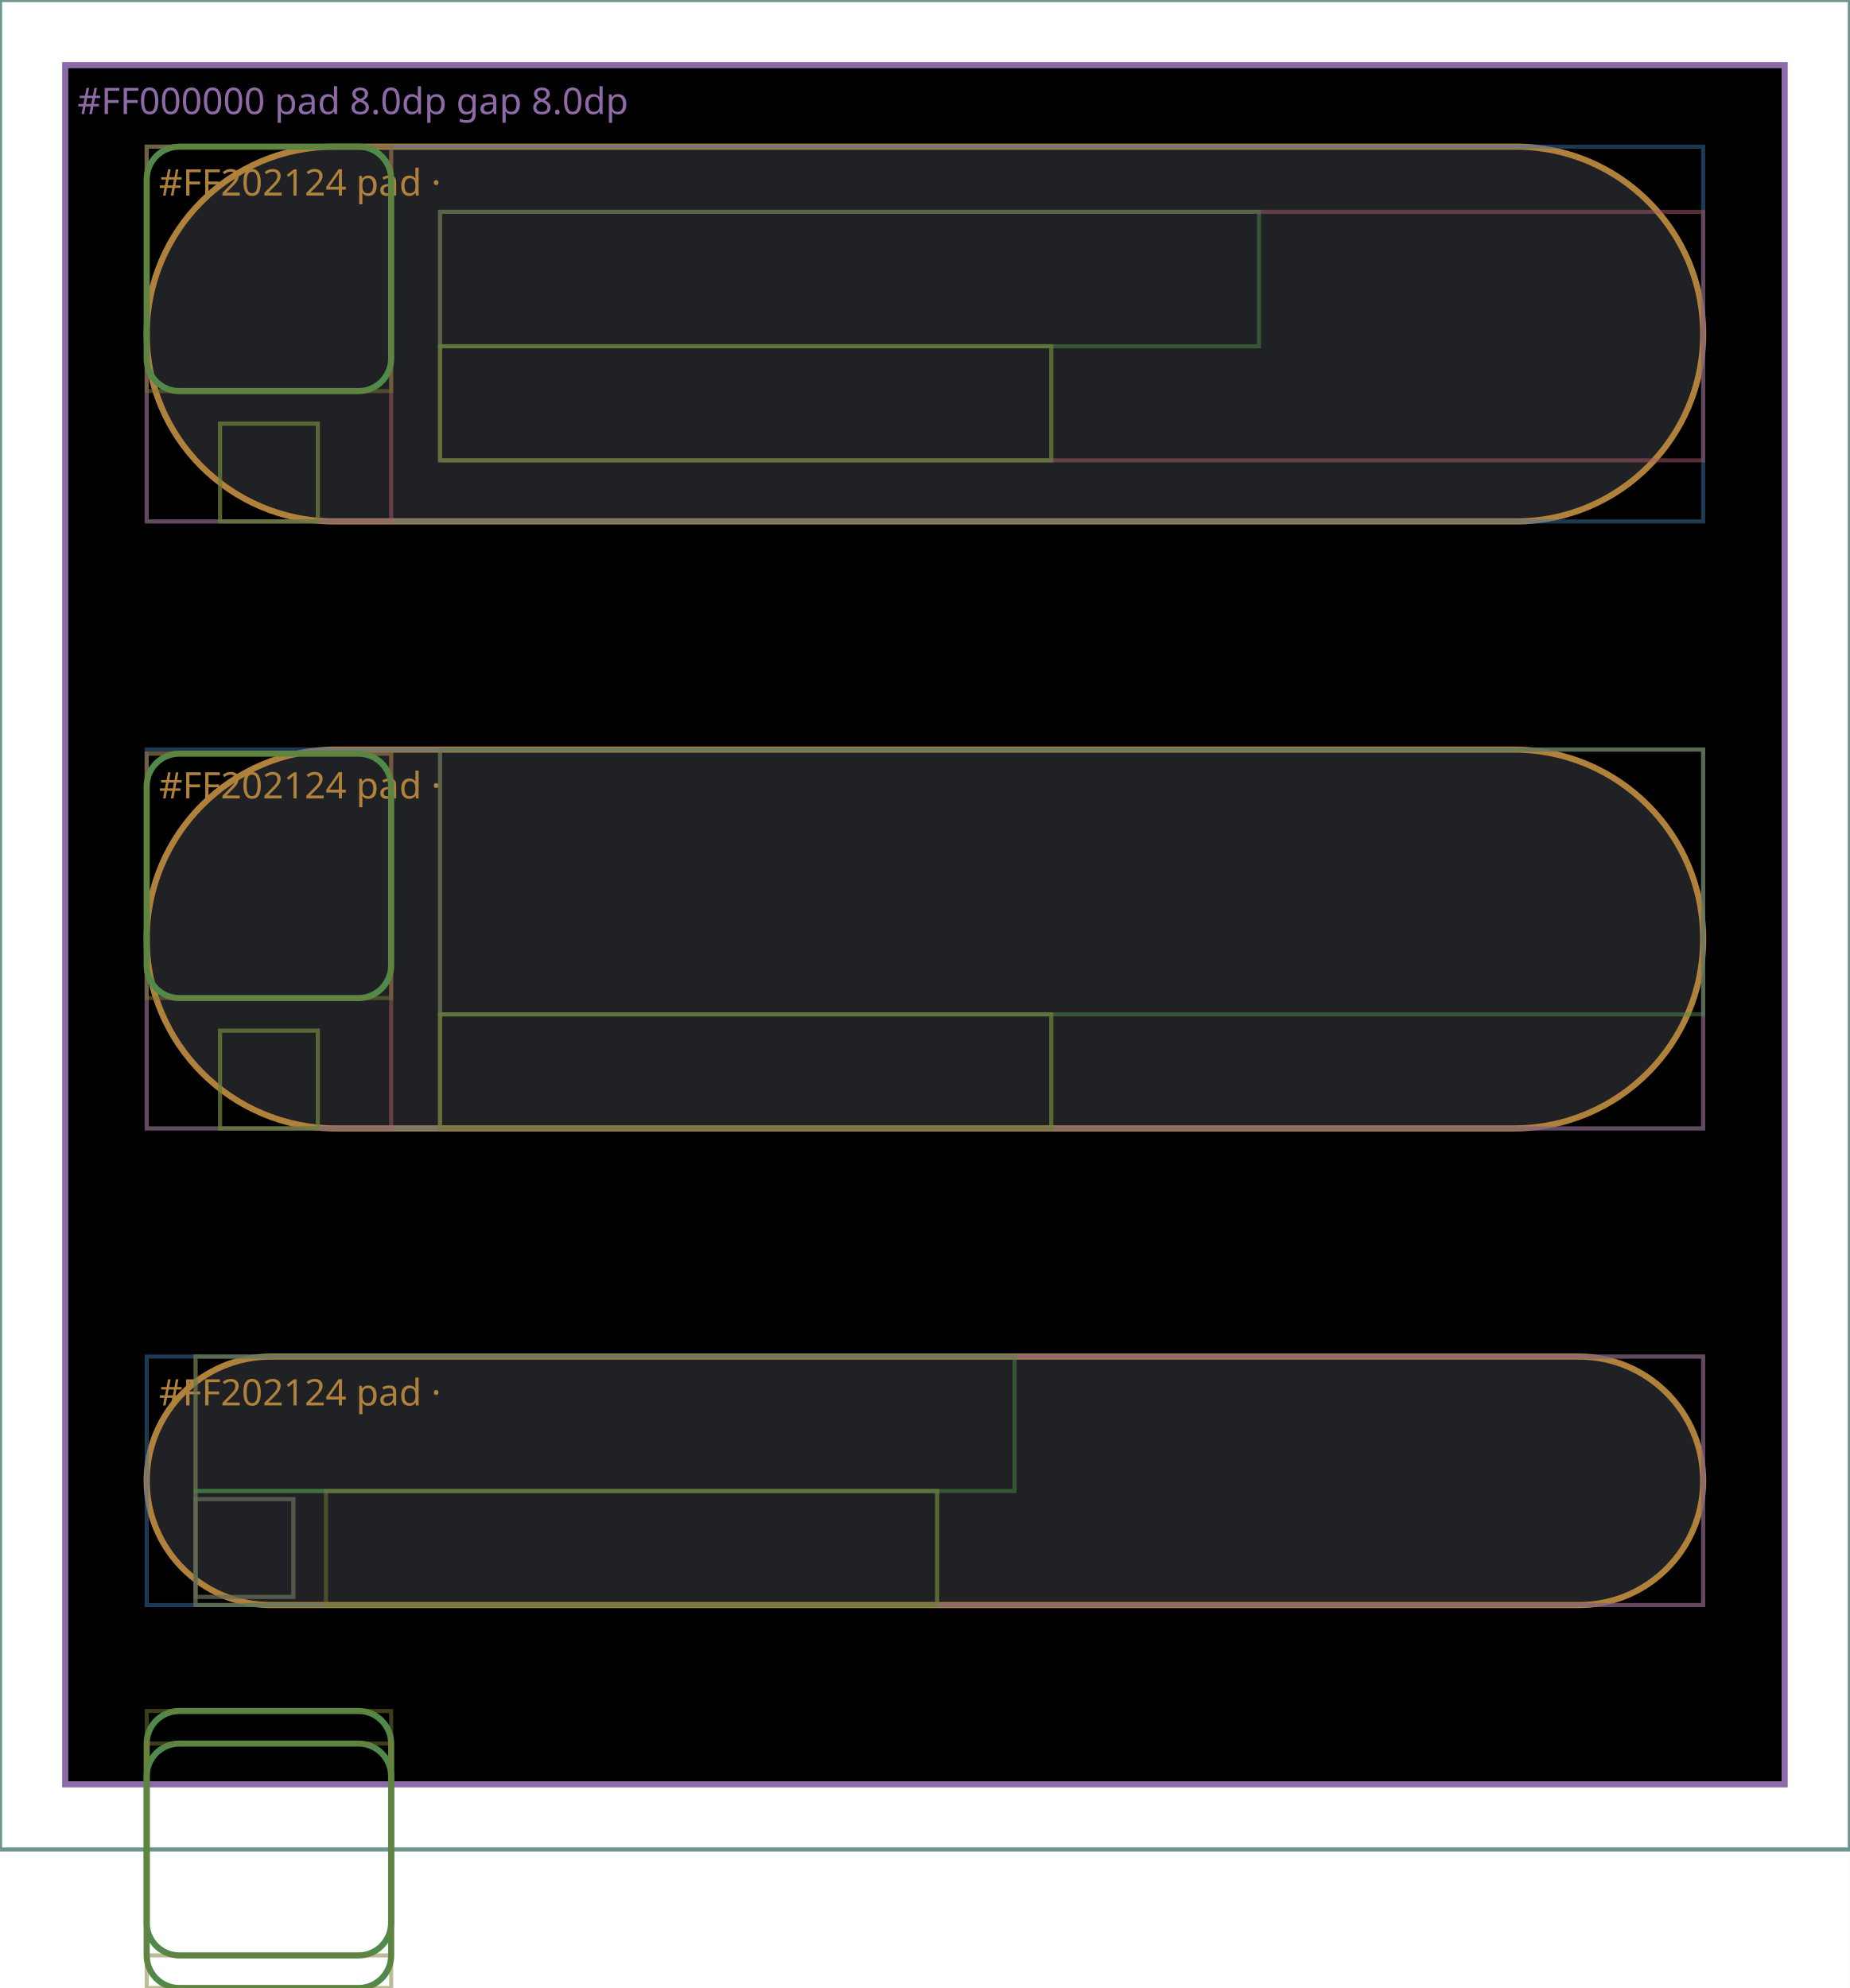
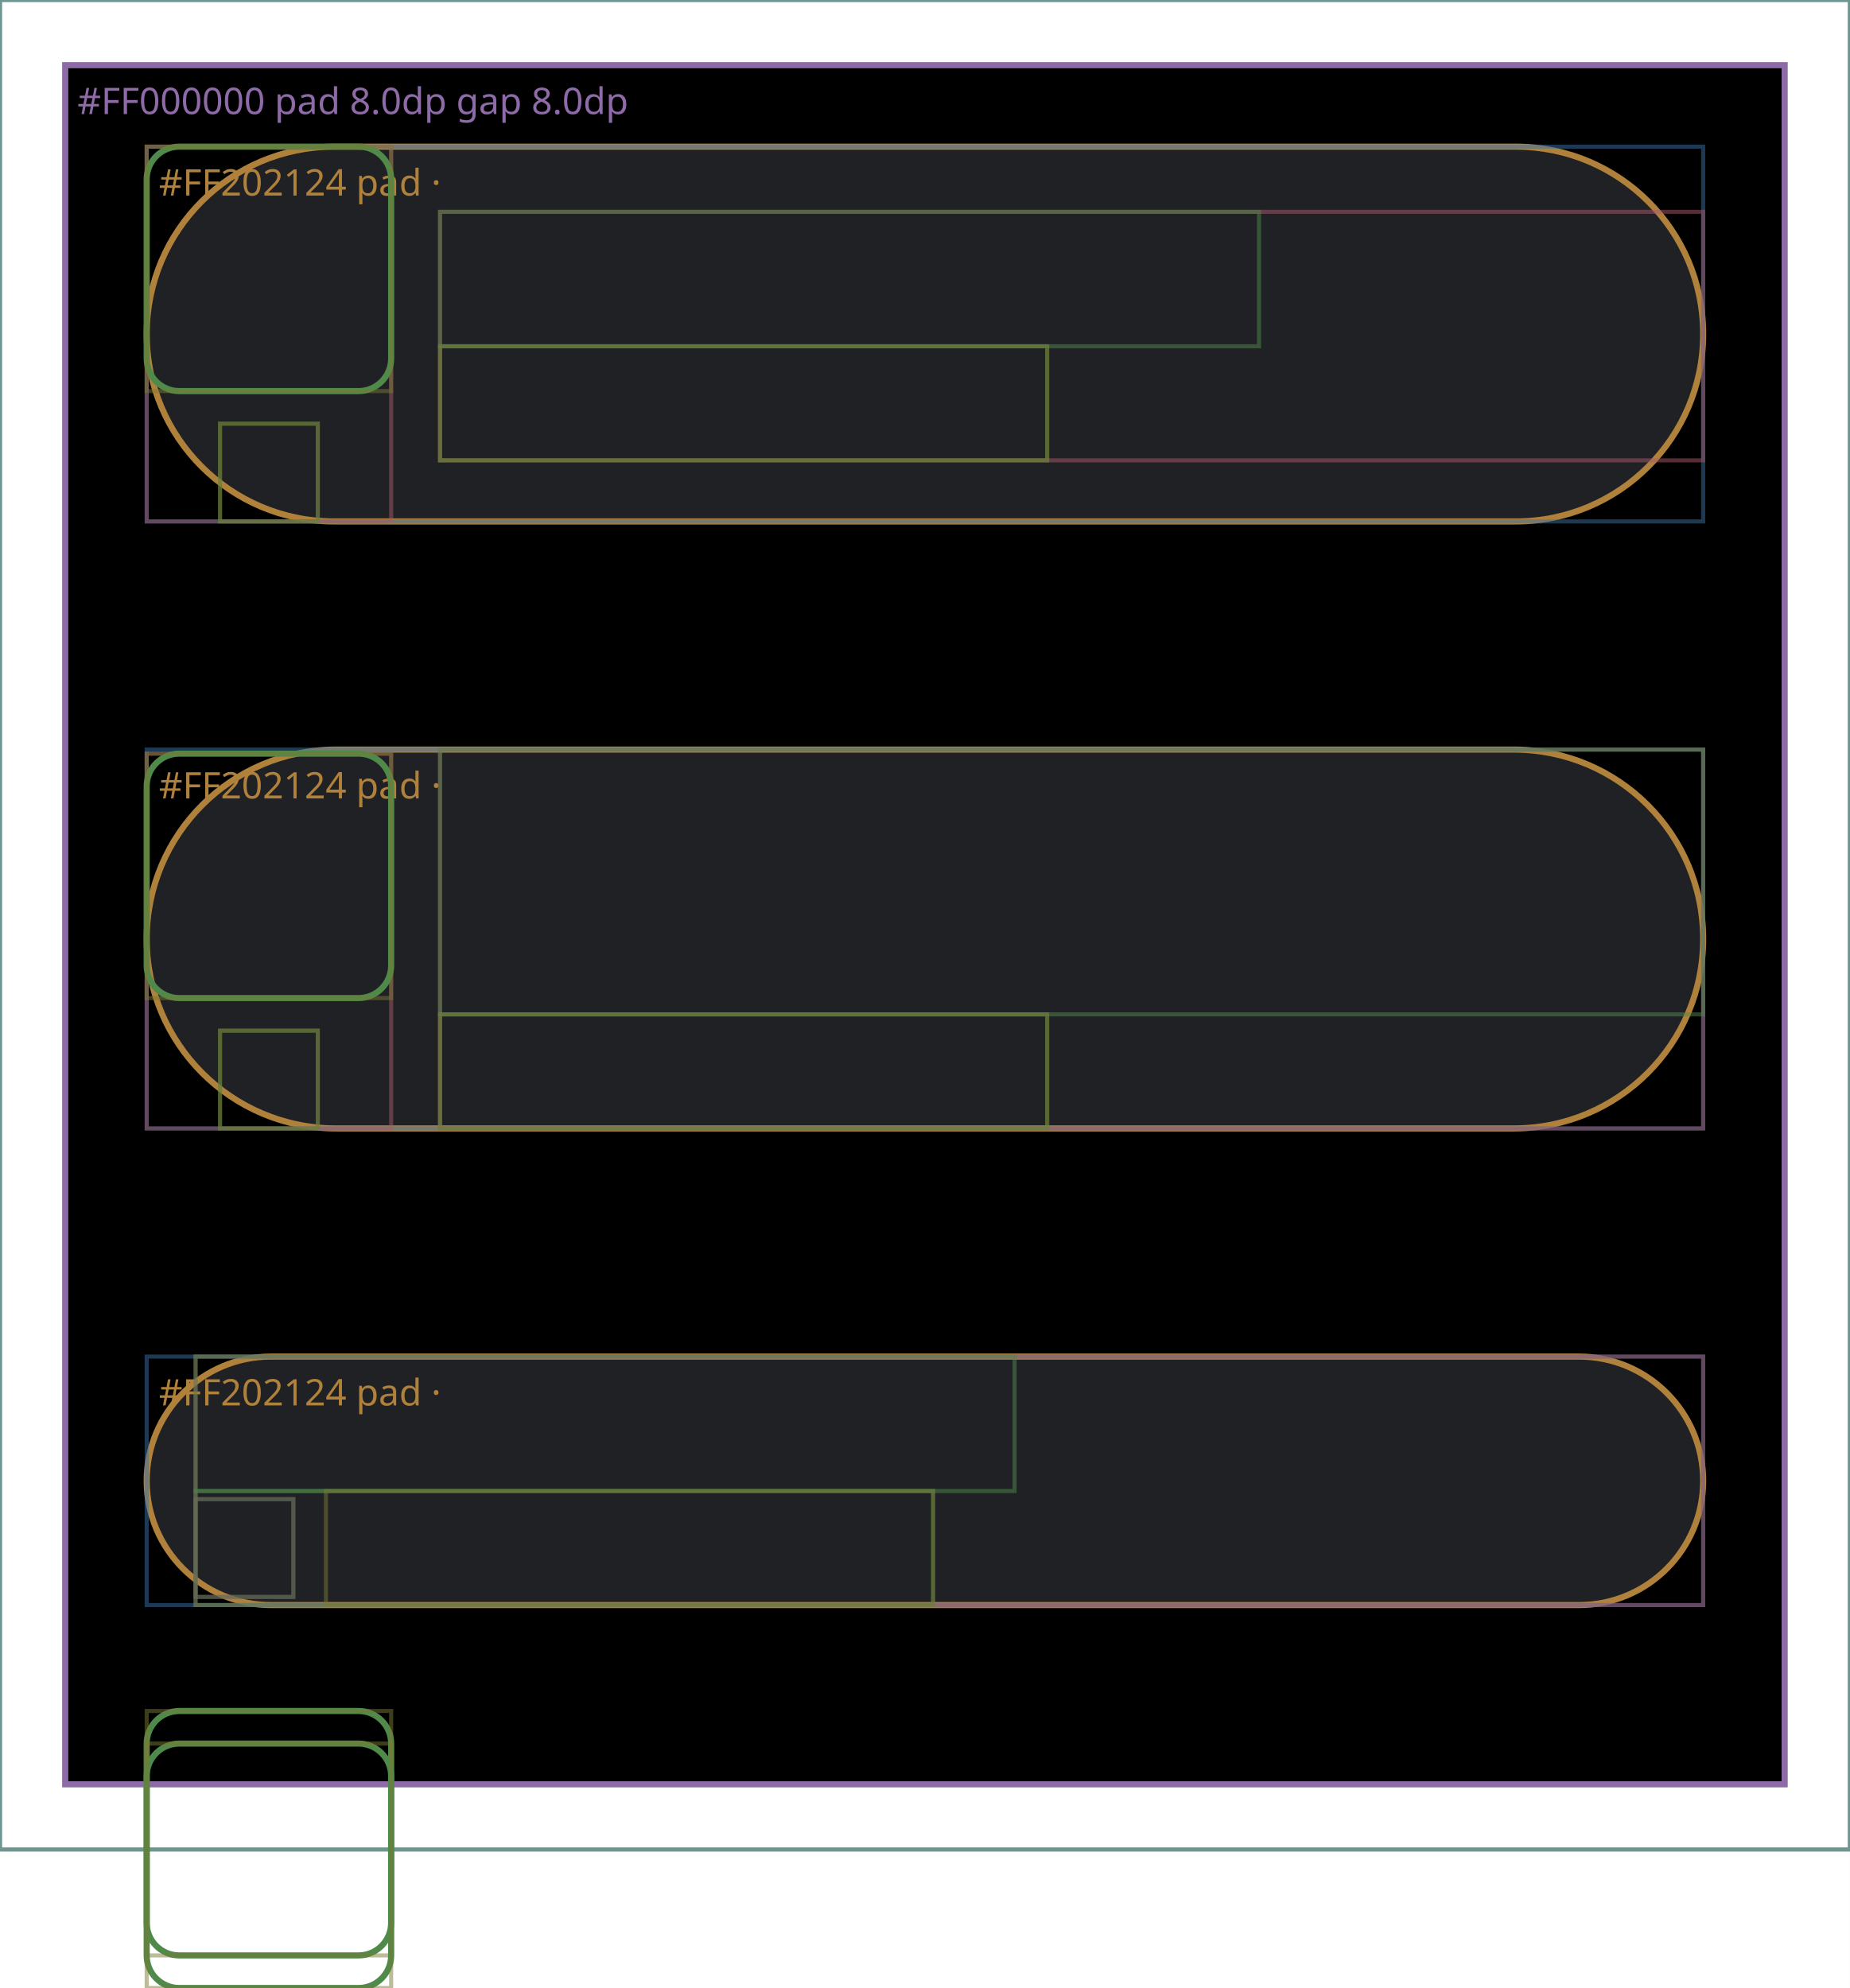
<svg xmlns="http://www.w3.org/2000/svg" viewBox="0 0 454 488" width="454" height="488" role="img" aria-label="Episodes/Episode chip layout wireframe">
  <rect width="454" height="488" fill="#ffffff" />
  <g>
    <rect x="0" y="0" width="454" height="454" fill="none" fill-opacity="0" stroke="#5B6470" stroke-width="1" stroke-opacity="0.5" />
  </g>
  <g>
    <rect x="0" y="0" width="454" height="454" fill="none" fill-opacity="0" stroke="#2E7D6B" stroke-width="1" stroke-opacity="0.5" />
  </g>
  <g>
    <rect x="16" y="16" width="422" height="422" fill="#000000" fill-opacity="1" stroke="#8E6BA8" stroke-width="1.5" stroke-opacity="1" />
    <text x="19" y="28" font-family="system-ui, sans-serif" font-size="9" fill="#8E6BA8">#FF000000  pad 8.0dp  gap 8.0dp</text>
  </g>
  <g>
    <path d="M82,36 H372 A46,46 0 0 1 418,82 V82 A46,46 0 0 1 372,128 H82 A46,46 0 0 1 36,82 V82 A46,46 0 0 1 82,36 Z" fill="#202124" fill-opacity="1" stroke="#B0813B" stroke-width="1.5" stroke-opacity="1" />
    <text x="39" y="48" font-family="system-ui, sans-serif" font-size="9" fill="#B0813B">#FF202124  pad ·</text>
  </g>
  <g>
    <rect x="36" y="36" width="382" height="92" fill="none" fill-opacity="0" stroke="#3B72A8" stroke-width="1" stroke-opacity="0.5" />
  </g>
  <g>
    <rect x="36" y="36" width="60" height="92" fill="none" fill-opacity="0" stroke="#A85B6B" stroke-width="1" stroke-opacity="0.5" />
  </g>
  <g>
    <path d="M44,36 H88 A8,8 0 0 1 96,44 V88 A8,8 0 0 1 88,96 H44 A8,8 0 0 1 36,88 V44 A8,8 0 0 1 44,36 Z" fill="none" fill-opacity="0" stroke="#4F8A4A" stroke-width="1.5" stroke-opacity="1" />
  </g>
  <g>
    <rect x="36" y="36" width="60" height="60" fill="none" fill-opacity="0" stroke="#7A7A33" stroke-width="1" stroke-opacity="0.5" />
  </g>
  <g>
    <rect x="54" y="104" width="24" height="24" fill="none" fill-opacity="0" stroke="#4F8A4A" stroke-width="1" stroke-opacity="0.5" />
  </g>
  <g>
    <rect x="54" y="104" width="24" height="24" fill="none" fill-opacity="0" stroke="#7A7A33" stroke-width="1" stroke-opacity="0.5" />
  </g>
  <g>
    <rect x="108" y="52" width="310" height="61" fill="none" fill-opacity="0" stroke="#A85B6B" stroke-width="1" stroke-opacity="0.5" />
  </g>
  <g>
    <rect x="108" y="52" width="201" height="33" fill="none" fill-opacity="0" stroke="#4F8A4A" stroke-width="1" stroke-opacity="0.5" />
  </g>
  <g>
-     <rect x="108" y="85" width="150" height="28" fill="none" fill-opacity="0" stroke="#4F8A4A" stroke-width="1" stroke-opacity="0.5" />
+     <rect x="108" y="85" width="149" height="28" fill="none" fill-opacity="0" stroke="#4F8A4A" stroke-width="1" stroke-opacity="0.5" />
  </g>
  <g>
-     <rect x="108" y="85" width="150" height="28" fill="none" fill-opacity="0" stroke="#7A7A33" stroke-width="1" stroke-opacity="0.5" />
+     <rect x="108" y="85" width="149" height="28" fill="none" fill-opacity="0" stroke="#7A7A33" stroke-width="1" stroke-opacity="0.5" />
  </g>
  <g>
    <path d="M82.5,184 H371.5 A46.5,46.5 0 0 1 418,230.5 V230.5 A46.5,46.5 0 0 1 371.5,277 H82.5 A46.5,46.5 0 0 1 36,230.5 V230.5 A46.5,46.5 0 0 1 82.5,184 Z" fill="#202124" fill-opacity="1" stroke="#B0813B" stroke-width="1.5" stroke-opacity="1" />
    <text x="39" y="196" font-family="system-ui, sans-serif" font-size="9" fill="#B0813B">#FF202124  pad ·</text>
  </g>
  <g>
    <rect x="36" y="184" width="382" height="93" fill="none" fill-opacity="0" stroke="#3B72A8" stroke-width="1" stroke-opacity="0.5" />
  </g>
  <g>
    <rect x="36" y="185" width="60" height="92" fill="none" fill-opacity="0" stroke="#A85B6B" stroke-width="1" stroke-opacity="0.5" />
  </g>
  <g>
    <path d="M44,185 H88 A8,8 0 0 1 96,193 V237 A8,8 0 0 1 88,245 H44 A8,8 0 0 1 36,237 V193 A8,8 0 0 1 44,185 Z" fill="none" fill-opacity="0" stroke="#4F8A4A" stroke-width="1.5" stroke-opacity="1" />
  </g>
  <g>
    <rect x="36" y="185" width="60" height="60" fill="none" fill-opacity="0" stroke="#7A7A33" stroke-width="1" stroke-opacity="0.5" />
  </g>
  <g>
    <rect x="54" y="253" width="24" height="24" fill="none" fill-opacity="0" stroke="#4F8A4A" stroke-width="1" stroke-opacity="0.5" />
  </g>
  <g>
    <rect x="54" y="253" width="24" height="24" fill="none" fill-opacity="0" stroke="#7A7A33" stroke-width="1" stroke-opacity="0.5" />
  </g>
  <g>
    <rect x="108" y="184" width="310" height="93" fill="none" fill-opacity="0" stroke="#A85B6B" stroke-width="1" stroke-opacity="0.5" />
  </g>
  <g>
    <rect x="108" y="184" width="310" height="65" fill="none" fill-opacity="0" stroke="#4F8A4A" stroke-width="1" stroke-opacity="0.5" />
  </g>
  <g>
-     <rect x="108" y="249" width="150" height="28" fill="none" fill-opacity="0" stroke="#4F8A4A" stroke-width="1" stroke-opacity="0.5" />
+     <rect x="108" y="249" width="149" height="28" fill="none" fill-opacity="0" stroke="#4F8A4A" stroke-width="1" stroke-opacity="0.5" />
  </g>
  <g>
-     <rect x="108" y="249" width="150" height="28" fill="none" fill-opacity="0" stroke="#7A7A33" stroke-width="1" stroke-opacity="0.5" />
+     <rect x="108" y="249" width="149" height="28" fill="none" fill-opacity="0" stroke="#7A7A33" stroke-width="1" stroke-opacity="0.5" />
  </g>
  <g>
    <path d="M66.5,333 H387.5 A30.5,30.5 0 0 1 418,363.5 V363.5 A30.5,30.5 0 0 1 387.5,394 H66.5 A30.5,30.5 0 0 1 36,363.5 V363.5 A30.5,30.5 0 0 1 66.5,333 Z" fill="#202124" fill-opacity="1" stroke="#B0813B" stroke-width="1.5" stroke-opacity="1" />
    <text x="39" y="345" font-family="system-ui, sans-serif" font-size="9" fill="#B0813B">#FF202124  pad ·</text>
  </g>
  <g>
    <rect x="36" y="333" width="382" height="61" fill="none" fill-opacity="0" stroke="#3B72A8" stroke-width="1" stroke-opacity="0.5" />
  </g>
  <g>
    <rect x="48" y="333" width="370" height="61" fill="none" fill-opacity="0" stroke="#A85B6B" stroke-width="1" stroke-opacity="0.5" />
  </g>
  <g>
    <rect x="48" y="333" width="201" height="33" fill="none" fill-opacity="0" stroke="#4F8A4A" stroke-width="1" stroke-opacity="0.5" />
  </g>
  <g>
-     <rect x="48" y="366" width="182" height="28" fill="none" fill-opacity="0" stroke="#4F8A4A" stroke-width="1" stroke-opacity="0.5" />
+     <rect x="48" y="366" width="181" height="28" fill="none" fill-opacity="0" stroke="#4F8A4A" stroke-width="1" stroke-opacity="0.5" />
  </g>
  <g>
    <rect x="48" y="368" width="24" height="24" fill="none" fill-opacity="0" stroke="#7A7A33" stroke-width="1" stroke-opacity="0.5" />
  </g>
  <g>
    <rect x="48" y="368" width="24" height="24" fill="none" fill-opacity="0" stroke="#5B6470" stroke-width="1" stroke-opacity="0.5" />
  </g>
  <g>
-     <rect x="80" y="366" width="150" height="28" fill="none" fill-opacity="0" stroke="#7A7A33" stroke-width="1" stroke-opacity="0.5" />
+     <rect x="80" y="366" width="149" height="28" fill="none" fill-opacity="0" stroke="#7A7A33" stroke-width="1" stroke-opacity="0.5" />
  </g>
  <g>
    <path d="M44,420 H88 A8,8 0 0 1 96,428 V472 A8,8 0 0 1 88,480 H44 A8,8 0 0 1 36,472 V428 A8,8 0 0 1 44,420 Z" fill="none" fill-opacity="0" stroke="#4F8A4A" stroke-width="1.5" stroke-opacity="1" />
  </g>
  <g>
    <rect x="36" y="420" width="60" height="60" fill="none" fill-opacity="0" stroke="#7A7A33" stroke-width="1" stroke-opacity="0.5" />
  </g>
  <g>
    <path d="M44,428 H88 A8,8 0 0 1 96,436 V480 A8,8 0 0 1 88,488 H44 A8,8 0 0 1 36,480 V436 A8,8 0 0 1 44,428 Z" fill="none" fill-opacity="0" stroke="#4F8A4A" stroke-width="1.5" stroke-opacity="1" />
  </g>
  <g>
    <rect x="36" y="428" width="60" height="60" fill="none" fill-opacity="0" stroke="#7A7A33" stroke-width="1" stroke-opacity="0.5" />
  </g>
</svg>
